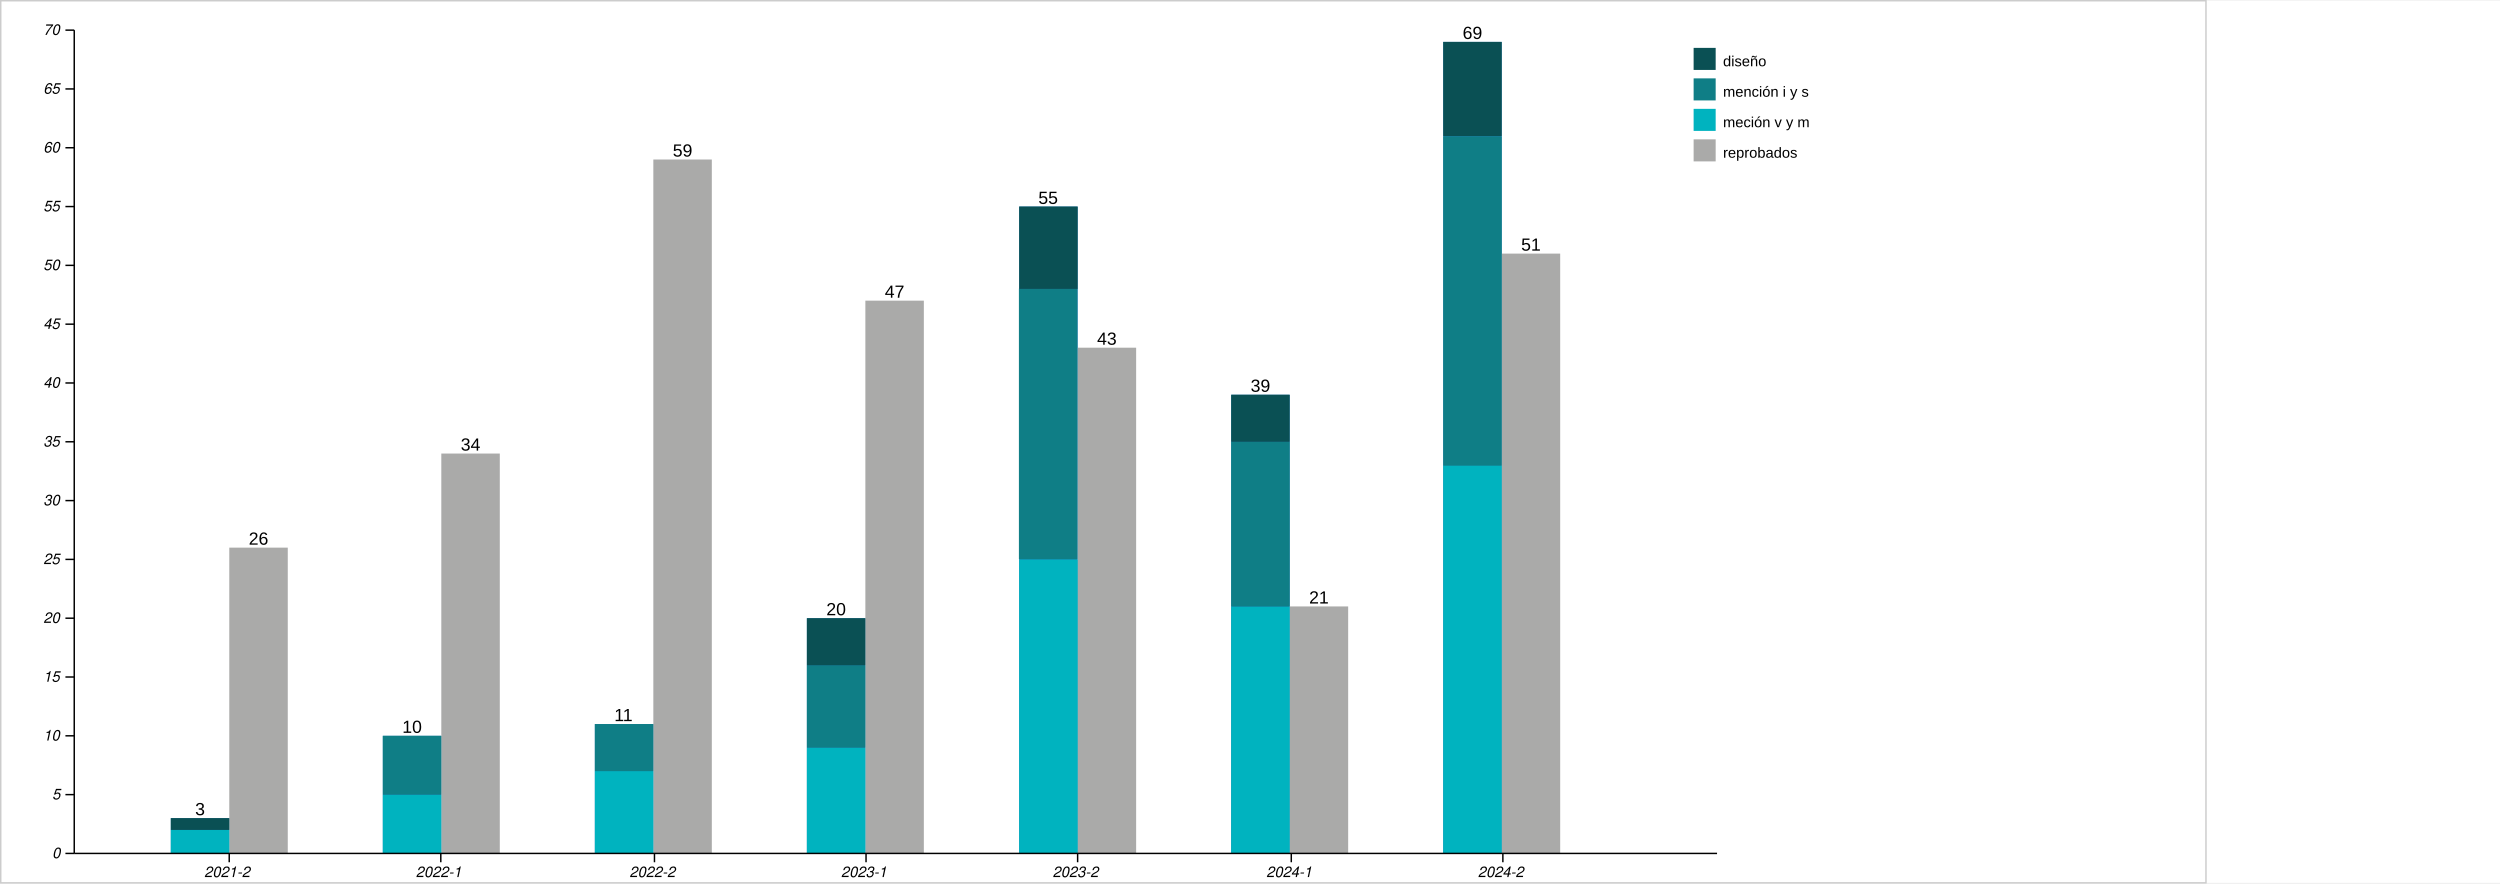
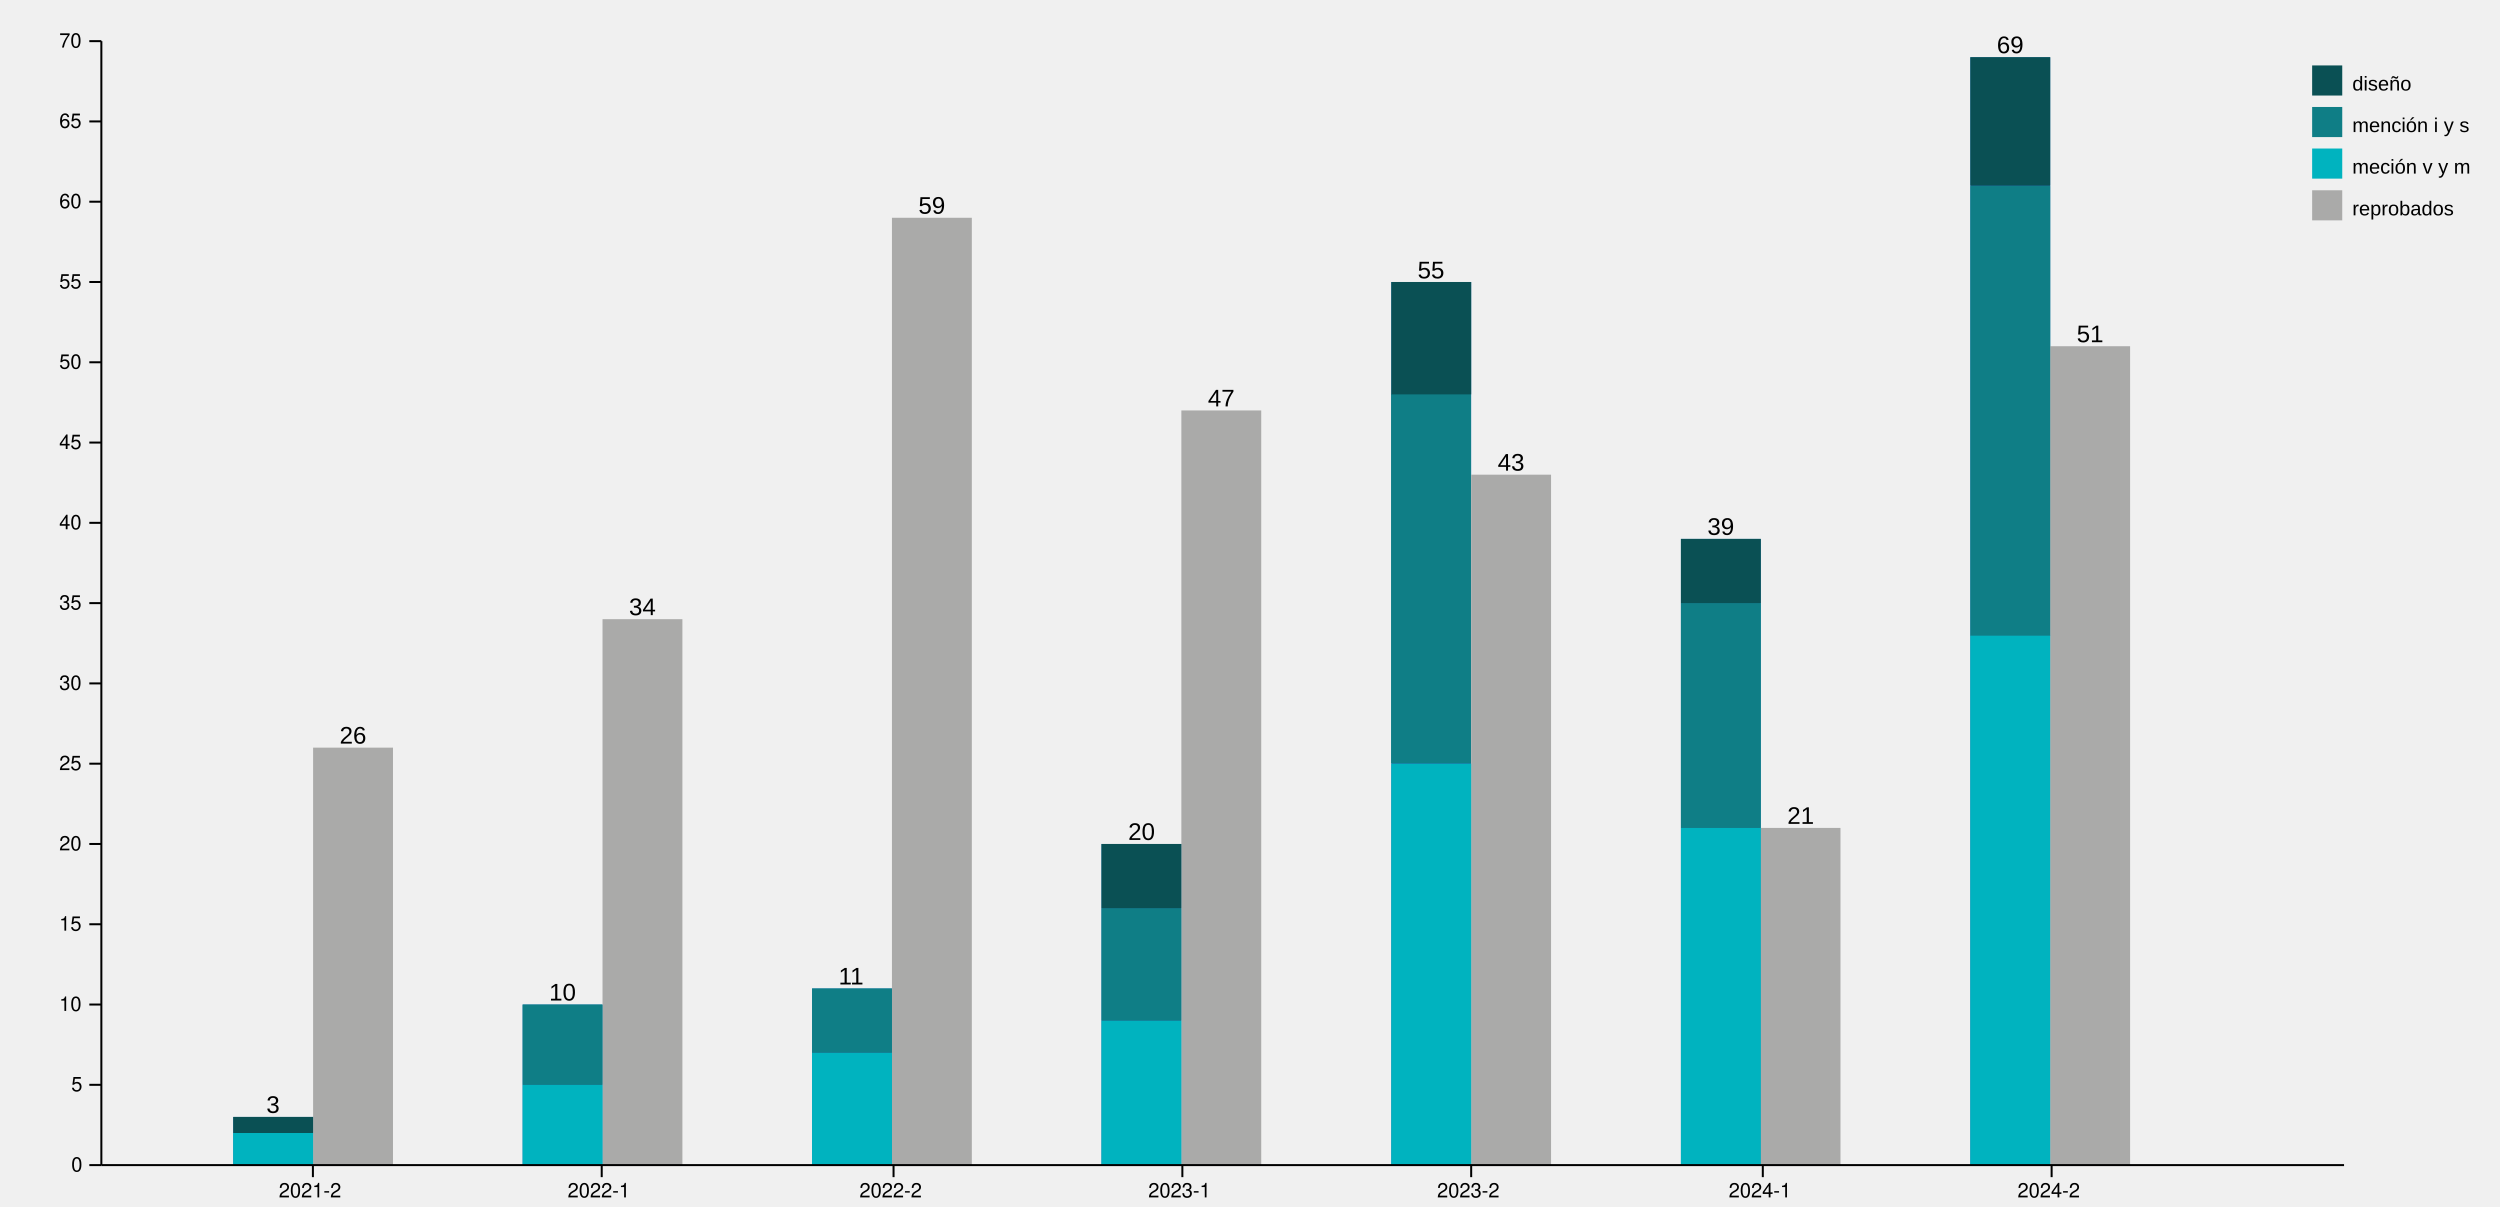
- <svg xmlns="http://www.w3.org/2000/svg" id="Capa_1" viewBox="0 0 1700.5 601">
+ <svg xmlns="http://www.w3.org/2000/svg" id="Capa_1" data-name="Capa 1" version="1.1" viewBox="0 0 1245.6 601">
  <defs>
-     <style>.cls-1,.cls-2{font-size:10px;}.cls-1,.cls-2,.cls-3{fill:#000;}.cls-1,.cls-2,.cls-4{isolation:isolate;}.cls-1,.cls-3{font-family:ArialMT, Arial;}.cls-5{fill:#0a5054;}.cls-5,.cls-6,.cls-7,.cls-8,.cls-9,.cls-10{stroke-width:0px;}.cls-6{fill:#aaaaa9;}.cls-2{font-family:Helvetica-Condensed-Oblique, Helvetica;font-style:oblique;}.cls-11{letter-spacing:-.07em;}.cls-3{font-size:12px;}.cls-7{fill:#0f7e86;}.cls-8{fill:#1f77b4;}.cls-12{stroke:#000;}.cls-12,.cls-13{fill:none;}.cls-13{stroke:#ccc;}.cls-9{fill:#00b3bf;}.cls-10{fill:#fff;}</style>
+     <style>
+       .cls-1 {
+         font-family: Helvetica, Helvetica;
+       }
+ 
+       .cls-1, .cls-2 {
+         font-size: 10px;
+       }
+ 
+       .cls-1, .cls-2, .cls-3, .cls-4 {
+         fill: #000;
+       }
+ 
+       .cls-1, .cls-2, .cls-3, .cls-4, .cls-5 {
+         isolation: isolate;
+       }
+ 
+       .cls-2, .cls-3, .cls-4 {
+         font-family: ArialMT, Arial;
+       }
+ 
+       .cls-6 {
+         fill: #0a5054;
+       }
+ 
+       .cls-6, .cls-7, .cls-8, .cls-9, .cls-10 {
+         stroke-width: 0px;
+       }
+ 
+       .cls-7 {
+         fill: #aaaaa9;
+       }
+ 
+       .cls-3, .cls-4 {
+         font-size: 12px;
+       }
+ 
+       .cls-8 {
+         fill: #0f7e86;
+       }
+ 
+       .cls-9 {
+         fill: #1f77b4;
+       }
+ 
+       .cls-11 {
+         fill: none;
+         stroke: #000;
+       }
+ 
+       .cls-4 {
+         letter-spacing: 0em;
+       }
+ 
+       .cls-10 {
+         fill: #00b3bf;
+       }
+     </style>
  </defs>
-   <rect id="background" class="cls-10" x=".5" y=".5" width="1700" height="600" />
-   <rect id="undefined_-_aprueba" class="cls-8" x="116.19" y="556.5" width="39.78" height="24" />
-   <rect id="undefined_-_reprueban" class="cls-6" x="155.96" y="372.5" width="39.78" height="208" />
-   <rect id="undefined_-_meción_v_y_m" class="cls-9" x="116.19" y="564.5" width="39.78" height="16" />
-   <rect id="undefined_-_diseño" class="cls-5" x="116.19" y="556.5" width="39.78" height="8" />
-   <rect id="undefined_-_aprueba-2" class="cls-8" x="260.4" y="500.5" width="39.78" height="80" />
-   <rect id="undefined_-_reprueban-2" class="cls-6" x="300.18" y="308.5" width="39.78" height="272" />
-   <rect id="undefined_-_meción_v_y_m-2" class="cls-9" x="260.4" y="540.5" width="39.78" height="40" />
-   <rect id="undefined_-_mención_i_y_s" class="cls-7" x="260.4" y="500.5" width="39.78" height="40" />
-   <rect id="undefined_-_aprueba-3" class="cls-8" x="404.62" y="492.5" width="39.78" height="88" />
-   <rect id="undefined_-_reprueban-3" class="cls-6" x="444.4" y="108.5" width="39.78" height="472" />
-   <rect id="undefined_-_meción_v_y_m-3" class="cls-9" x="404.62" y="524.5" width="39.78" height="56" />
-   <rect id="undefined_-_mención_i_y_s-2" class="cls-7" x="404.62" y="492.5" width="39.78" height="32" />
-   <rect id="undefined_-_aprueba-4" class="cls-8" x="548.84" y="420.5" width="39.78" height="160" />
-   <rect id="undefined_-_reprueban-4" class="cls-6" x="588.62" y="204.5" width="39.78" height="376" />
-   <rect id="undefined_-_meción_v_y_m-4" class="cls-9" x="548.84" y="508.5" width="39.78" height="72" />
-   <rect id="undefined_-_mención_i_y_s-3" class="cls-7" x="548.84" y="452.5" width="39.78" height="56" />
-   <rect id="undefined_-_diseño-2" class="cls-5" x="548.84" y="420.5" width="39.78" height="32" />
-   <rect id="undefined_-_aprueba-5" class="cls-8" x="693.24" y="140.5" width="39.78" height="440" />
-   <rect id="undefined_-_reprueban-5" class="cls-6" x="733.02" y="236.5" width="39.78" height="344" />
-   <rect id="undefined_-_meción_v_y_m-5" class="cls-9" x="693.24" y="380.5" width="39.78" height="200" />
-   <rect id="undefined_-_mención_i_y_s-4" class="cls-7" x="693.06" y="196.32" width="39.78" height="184" />
-   <rect id="undefined_-_diseño-3" class="cls-5" x="693.24" y="140.5" width="39.78" height="56" />
-   <rect id="undefined_-_aprueba-6" class="cls-8" x="837.46" y="268.5" width="39.78" height="312" />
-   <rect id="undefined_-_reprueban-6" class="cls-6" x="877.24" y="412.5" width="39.78" height="168" />
-   <rect id="undefined_-_meción_v_y_m-6" class="cls-9" x="837.46" y="412.5" width="39.78" height="168" />
-   <rect id="undefined_-_mención_i_y_s-5" class="cls-7" x="837.46" y="300.5" width="39.78" height="112" />
-   <rect id="undefined_-_diseño-4" class="cls-5" x="837.46" y="268.5" width="39.78" height="32" />
-   <rect id="undefined_-_aprueba-7" class="cls-8" x="981.68" y="28.5" width="39.78" height="552" />
-   <rect id="undefined_-_reprueban-7" class="cls-6" x="1021.46" y="172.5" width="39.78" height="408" />
-   <rect id="undefined_-_meción_v_y_m-7" class="cls-9" x="981.68" y="316.5" width="39.78" height="264" />
-   <rect id="undefined_-_mención_i_y_s-6" class="cls-7" x="981.68" y="92.7" width="39.78" height="224" />
-   <rect id="undefined_-_diseño-5" class="cls-5" x="981.68" y="28.5" width="39.78" height="64" />
-   <path class="cls-12" d="M50.5,580.5h1117.43" />
-   <line class="cls-12" x1="155.92" y1="580.5" x2="155.92" y2="586.5" />
-   <text class="cls-2" transform="translate(138.92 596.6)">
-     <tspan x="0" y="0">2021-2</tspan>
-   </text>
-   <line class="cls-12" x1="299.83" y1="580.5" x2="299.83" y2="586.5" />
-   <text class="cls-2" transform="translate(282.84 596.6)">
-     <tspan x="0" y="0">2022-1</tspan>
-   </text>
-   <line class="cls-12" x1="445.17" y1="580.5" x2="445.17" y2="586.5" />
-   <text class="cls-2" transform="translate(428.17 596.6)">
-     <tspan x="0" y="0">2022-2</tspan>
-   </text>
-   <line class="cls-12" x1="589.08" y1="580.5" x2="589.08" y2="586.5" />
-   <text class="cls-2" transform="translate(572.08 596.6)">
-     <tspan x="0" y="0">2023-1</tspan>
-   </text>
-   <line class="cls-12" x1="733" y1="580.5" x2="733" y2="586.5" />
-   <text class="cls-2" transform="translate(716 596.6)">
-     <tspan x="0" y="0">2023-2</tspan>
-   </text>
-   <line class="cls-12" x1="878.33" y1="580.5" x2="878.33" y2="586.5" />
-   <text class="cls-2" transform="translate(861.33 596.6)">
-     <tspan x="0" y="0">2024-1</tspan>
-   </text>
-   <line class="cls-12" x1="1022.25" y1="580.5" x2="1022.25" y2="586.5" />
-   <text class="cls-2" transform="translate(1005.25 596.6)">
-     <tspan x="0" y="0">2024-2</tspan>
-   </text>
+   <rect id="undefined_-_aprueba" data-name="undefined - aprueba" class="cls-9" x="116.2" y="556.5" width="39.8" height="24" />
+   <rect id="undefined_-_reprueban" data-name="undefined - reprueban" class="cls-7" x="156" y="372.5" width="39.8" height="208" />
+   <rect id="undefined_-_meción_v_y_m" data-name="undefined - meción v y m" class="cls-10" x="116.2" y="564.5" width="39.8" height="16" />
+   <rect id="undefined_-_diseño" data-name="undefined - diseño" class="cls-6" x="116.2" y="556.5" width="39.8" height="8" />
+   <rect id="undefined_-_aprueba-2" data-name="undefined - aprueba-2" class="cls-9" x="260.4" y="500.5" width="39.8" height="80" />
+   <rect id="undefined_-_reprueban-2" data-name="undefined - reprueban-2" class="cls-7" x="300.2" y="308.5" width="39.8" height="272" />
+   <rect id="undefined_-_meción_v_y_m-2" data-name="undefined - meción v y m-2" class="cls-10" x="260.4" y="540.5" width="39.8" height="40" />
+   <rect id="undefined_-_mención_i_y_s" data-name="undefined - mención i y s" class="cls-8" x="260.4" y="500.5" width="39.8" height="40" />
+   <rect id="undefined_-_aprueba-3" data-name="undefined - aprueba-3" class="cls-9" x="404.6" y="492.5" width="39.8" height="88" />
+   <rect id="undefined_-_reprueban-3" data-name="undefined - reprueban-3" class="cls-7" x="444.4" y="108.5" width="39.8" height="472" />
+   <rect id="undefined_-_meción_v_y_m-3" data-name="undefined - meción v y m-3" class="cls-10" x="404.6" y="524.5" width="39.8" height="56" />
+   <rect id="undefined_-_mención_i_y_s-2" data-name="undefined - mención i y s-2" class="cls-8" x="404.6" y="492.5" width="39.8" height="32" />
+   <rect id="undefined_-_aprueba-4" data-name="undefined - aprueba-4" class="cls-9" x="548.8" y="420.5" width="39.8" height="160" />
+   <rect id="undefined_-_reprueban-4" data-name="undefined - reprueban-4" class="cls-7" x="588.6" y="204.5" width="39.8" height="376" />
+   <rect id="undefined_-_meción_v_y_m-4" data-name="undefined - meción v y m-4" class="cls-10" x="548.8" y="508.5" width="39.8" height="72" />
+   <rect id="undefined_-_mención_i_y_s-3" data-name="undefined - mención i y s-3" class="cls-8" x="548.8" y="452.5" width="39.8" height="56" />
+   <rect id="undefined_-_diseño-2" data-name="undefined - diseño-2" class="cls-6" x="548.8" y="420.5" width="39.8" height="32" />
+   <rect id="undefined_-_aprueba-5" data-name="undefined - aprueba-5" class="cls-9" x="693.2" y="140.5" width="39.8" height="440" />
+   <rect id="undefined_-_reprueban-5" data-name="undefined - reprueban-5" class="cls-7" x="733" y="236.5" width="39.8" height="344" />
+   <rect id="undefined_-_meción_v_y_m-5" data-name="undefined - meción v y m-5" class="cls-10" x="693.2" y="380.5" width="39.8" height="200" />
+   <rect id="undefined_-_mención_i_y_s-4" data-name="undefined - mención i y s-4" class="cls-8" x="693.1" y="196.3" width="39.8" height="184" />
+   <rect id="undefined_-_diseño-3" data-name="undefined - diseño-3" class="cls-6" x="693.2" y="140.5" width="39.8" height="56" />
+   <rect id="undefined_-_aprueba-6" data-name="undefined - aprueba-6" class="cls-9" x="837.5" y="268.5" width="39.8" height="312" />
+   <rect id="undefined_-_reprueban-6" data-name="undefined - reprueban-6" class="cls-7" x="877.2" y="412.5" width="39.8" height="168" />
+   <rect id="undefined_-_meción_v_y_m-6" data-name="undefined - meción v y m-6" class="cls-10" x="837.5" y="412.5" width="39.8" height="168" />
+   <rect id="undefined_-_mención_i_y_s-5" data-name="undefined - mención i y s-5" class="cls-8" x="837.5" y="300.5" width="39.8" height="112" />
+   <rect id="undefined_-_diseño-4" data-name="undefined - diseño-4" class="cls-6" x="837.5" y="268.5" width="39.8" height="32" />
+   <rect id="undefined_-_aprueba-7" data-name="undefined - aprueba-7" class="cls-9" x="981.7" y="28.5" width="39.8" height="552" />
+   <rect id="undefined_-_reprueban-7" data-name="undefined - reprueban-7" class="cls-7" x="1021.5" y="172.5" width="39.8" height="408" />
+   <rect id="undefined_-_meción_v_y_m-7" data-name="undefined - meción v y m-7" class="cls-10" x="981.7" y="316.5" width="39.8" height="264" />
+   <rect id="undefined_-_mención_i_y_s-6" data-name="undefined - mención i y s-6" class="cls-8" x="981.7" y="92.7" width="39.8" height="224" />
+   <rect id="undefined_-_diseño-5" data-name="undefined - diseño-5" class="cls-6" x="981.7" y="28.5" width="39.8" height="64" />
+   <path class="cls-11" d="M50.5,580.5h1117.4" />
+   <line class="cls-11" x1="155.9" y1="580.5" x2="155.9" y2="586.5" />
+   <g class="cls-5">
+     <text class="cls-1" transform="translate(138.9 596.6)">
+       <tspan x="0" y="0">2021-2</tspan>
+     </text>
+   </g>
+   <line class="cls-11" x1="299.8" y1="580.5" x2="299.8" y2="586.5" />
+   <g class="cls-5">
+     <text class="cls-1" transform="translate(282.8 596.6)">
+       <tspan x="0" y="0">2022-1</tspan>
+     </text>
+   </g>
+   <line class="cls-11" x1="445.2" y1="580.5" x2="445.2" y2="586.5" />
+   <g class="cls-5">
+     <text class="cls-1" transform="translate(428.2 596.6)">
+       <tspan x="0" y="0">2022-2</tspan>
+     </text>
+   </g>
+   <line class="cls-11" x1="589.1" y1="580.5" x2="589.1" y2="586.5" />
+   <g class="cls-5">
+     <text class="cls-1" transform="translate(572.1 596.6)">
+       <tspan x="0" y="0">2023-1</tspan>
+     </text>
+   </g>
+   <line class="cls-11" x1="733" y1="580.5" x2="733" y2="586.5" />
+   <g class="cls-5">
+     <text class="cls-1" transform="translate(716 596.6)">
+       <tspan x="0" y="0">2023-2</tspan>
+     </text>
+   </g>
+   <line class="cls-11" x1="878.3" y1="580.5" x2="878.3" y2="586.5" />
+   <g class="cls-5">
+     <text class="cls-1" transform="translate(861.3 596.6)">
+       <tspan x="0" y="0">2024-1</tspan>
+     </text>
+   </g>
+   <line class="cls-11" x1="1022.2" y1="580.5" x2="1022.2" y2="586.5" />
+   <g class="cls-5">
+     <text class="cls-1" transform="translate(1005.2 596.6)">
+       <tspan x="0" y="0">2024-2</tspan>
+     </text>
+   </g>
  <g id="yAxis">
-     <path class="cls-12" d="M50.5,580.5V20.5" />
-     <line class="cls-12" x1="50.5" y1="580.5" x2="44.5" y2="580.5" />
-     <text class="cls-2" transform="translate(35.5 583.7)">
-       <tspan x="0" y="0">0</tspan>
-     </text>
-     <line class="cls-12" x1="50.5" y1="540.5" x2="44.5" y2="540.5" />
-     <text class="cls-2" transform="translate(35.5 543.7)">
-       <tspan x="0" y="0">5</tspan>
-     </text>
-     <line class="cls-12" x1="50.5" y1="500.5" x2="44.5" y2="500.5" />
-     <text class="cls-2" transform="translate(29.5 503.7)">
+     <path class="cls-11" d="M50.5,580.5V20.5" />
+     <line class="cls-11" x1="50.5" y1="580.5" x2="44.5" y2="580.5" />
+     <g class="cls-5">
+       <text class="cls-1" transform="translate(35.5 583.7)">
+         <tspan x="0" y="0">0</tspan>
+       </text>
+     </g>
+     <line class="cls-11" x1="50.5" y1="540.5" x2="44.5" y2="540.5" />
+     <g class="cls-5">
+       <text class="cls-1" transform="translate(35.5 543.7)">
+         <tspan x="0" y="0">5</tspan>
+       </text>
+     </g>
+     <line class="cls-11" x1="50.5" y1="500.5" x2="44.5" y2="500.5" />
+     <g class="cls-5">
+       <text class="cls-1" transform="translate(29.5 503.7)">
+         <tspan x="0" y="0">10</tspan>
+       </text>
+     </g>
+     <line class="cls-11" x1="50.5" y1="460.5" x2="44.5" y2="460.5" />
+     <g class="cls-5">
+       <text class="cls-1" transform="translate(29.5 463.7)">
+         <tspan x="0" y="0">15</tspan>
+       </text>
+     </g>
+     <line class="cls-11" x1="50.5" y1="420.5" x2="44.5" y2="420.5" />
+     <g class="cls-5">
+       <text class="cls-1" transform="translate(29.5 423.7)">
+         <tspan x="0" y="0">20</tspan>
+       </text>
+     </g>
+     <line class="cls-11" x1="50.5" y1="380.5" x2="44.5" y2="380.5" />
+     <g class="cls-5">
+       <text class="cls-1" transform="translate(29.5 383.7)">
+         <tspan x="0" y="0">25</tspan>
+       </text>
+     </g>
+     <line class="cls-11" x1="50.5" y1="340.5" x2="44.5" y2="340.5" />
+     <g class="cls-5">
+       <text class="cls-1" transform="translate(29.5 343.7)">
+         <tspan x="0" y="0">30</tspan>
+       </text>
+     </g>
+     <line class="cls-11" x1="50.5" y1="300.5" x2="44.5" y2="300.5" />
+     <g class="cls-5">
+       <text class="cls-1" transform="translate(29.5 303.7)">
+         <tspan x="0" y="0">35</tspan>
+       </text>
+     </g>
+     <line class="cls-11" x1="50.5" y1="260.5" x2="44.5" y2="260.5" />
+     <g class="cls-5">
+       <text class="cls-1" transform="translate(29.5 263.7)">
+         <tspan x="0" y="0">40</tspan>
+       </text>
+     </g>
+     <line class="cls-11" x1="50.5" y1="220.5" x2="44.5" y2="220.5" />
+     <g class="cls-5">
+       <text class="cls-1" transform="translate(29.5 223.7)">
+         <tspan x="0" y="0">45</tspan>
+       </text>
+     </g>
+     <line class="cls-11" x1="50.5" y1="180.5" x2="44.5" y2="180.5" />
+     <g class="cls-5">
+       <text class="cls-1" transform="translate(29.5 183.7)">
+         <tspan x="0" y="0">50</tspan>
+       </text>
+     </g>
+     <line class="cls-11" x1="50.5" y1="140.5" x2="44.5" y2="140.5" />
+     <g class="cls-5">
+       <text class="cls-1" transform="translate(29.5 143.7)">
+         <tspan x="0" y="0">55</tspan>
+       </text>
+     </g>
+     <line class="cls-11" x1="50.5" y1="100.5" x2="44.5" y2="100.5" />
+     <g class="cls-5">
+       <text class="cls-1" transform="translate(29.5 103.7)">
+         <tspan x="0" y="0">60</tspan>
+       </text>
+     </g>
+     <line class="cls-11" x1="50.5" y1="60.5" x2="44.5" y2="60.5" />
+     <g class="cls-5">
+       <text class="cls-1" transform="translate(29.5 63.7)">
+         <tspan x="0" y="0">65</tspan>
+       </text>
+     </g>
+     <line class="cls-11" x1="50.5" y1="20.5" x2="44.5" y2="20.5" />
+     <g class="cls-5">
+       <text class="cls-1" transform="translate(29.5 23.7)">
+         <tspan x="0" y="0">70</tspan>
+       </text>
+     </g>
+   </g>
+   <rect class="cls-6" x="1152" y="32.6" width="15" height="15" />
+   <g class="cls-5">
+     <g class="cls-5">
+       <text class="cls-2" transform="translate(1172 45.1)">
+         <tspan x="0" y="0">diseño</tspan>
+       </text>
+     </g>
+   </g>
+   <rect class="cls-10" x="1152" y="74" width="15" height="15" />
+   <g class="cls-5">
+     <g class="cls-5">
+       <text class="cls-2" transform="translate(1172 86.5)">
+         <tspan x="0" y="0">meción v y m</tspan>
+       </text>
+     </g>
+   </g>
+   <rect class="cls-8" x="1152" y="53.3" width="15" height="15" />
+   <g class="cls-5">
+     <g class="cls-5">
+       <text class="cls-2" transform="translate(1172 65.8)">
+         <tspan x="0" y="0">mención i y s</tspan>
+       </text>
+     </g>
+   </g>
+   <rect class="cls-7" x="1152" y="94.8" width="15" height="15" />
+   <g class="cls-5">
+     <g class="cls-5">
+       <text class="cls-2" transform="translate(1172 107.3)">
+         <tspan x="0" y="0">reprobados</tspan>
+       </text>
+     </g>
+   </g>
+   <g class="cls-5">
+     <text class="cls-3" transform="translate(132.7 554.5)">
+       <tspan x="0" y="0">3</tspan>
+     </text>
+   </g>
+   <g class="cls-5">
+     <text class="cls-3" transform="translate(169.2 370.5)">
+       <tspan x="0" y="0">26</tspan>
+     </text>
+   </g>
+   <g class="cls-5">
+     <text class="cls-3" transform="translate(273.6 498.5)">
      <tspan x="0" y="0">10</tspan>
    </text>
-     <line class="cls-12" x1="50.5" y1="460.5" x2="44.5" y2="460.5" />
-     <text class="cls-2" transform="translate(29.5 463.7)">
-       <tspan x="0" y="0">15</tspan>
-     </text>
-     <line class="cls-12" x1="50.5" y1="420.5" x2="44.5" y2="420.5" />
-     <text class="cls-2" transform="translate(29.5 423.7)">
+   </g>
+   <g class="cls-5">
+     <text class="cls-3" transform="translate(313.4 306.5)">
+       <tspan x="0" y="0">34</tspan>
+     </text>
+   </g>
+   <g class="cls-5">
+     <text class="cls-4" transform="translate(417.8 490.5)">
+       <tspan x="0" y="0">1</tspan>
+     </text>
+     <text class="cls-3" transform="translate(423.6 490.5)">
+       <tspan x="0" y="0">1</tspan>
+     </text>
+   </g>
+   <g class="cls-5">
+     <text class="cls-3" transform="translate(457.6 106.5)">
+       <tspan x="0" y="0">59</tspan>
+     </text>
+   </g>
+   <g class="cls-5">
+     <text class="cls-3" transform="translate(562.1 418.5)">
      <tspan x="0" y="0">20</tspan>
    </text>
-     <line class="cls-12" x1="50.5" y1="380.5" x2="44.5" y2="380.5" />
-     <text class="cls-2" transform="translate(29.5 383.7)">
-       <tspan x="0" y="0">25</tspan>
-     </text>
-     <line class="cls-12" x1="50.5" y1="340.5" x2="44.5" y2="340.5" />
-     <text class="cls-2" transform="translate(29.5 343.7)">
-       <tspan x="0" y="0">30</tspan>
-     </text>
-     <line class="cls-12" x1="50.5" y1="300.5" x2="44.5" y2="300.5" />
-     <text class="cls-2" transform="translate(29.5 303.7)">
-       <tspan x="0" y="0">35</tspan>
-     </text>
-     <line class="cls-12" x1="50.5" y1="260.5" x2="44.5" y2="260.5" />
-     <text class="cls-2" transform="translate(29.5 263.7)">
-       <tspan x="0" y="0">40</tspan>
-     </text>
-     <line class="cls-12" x1="50.5" y1="220.5" x2="44.5" y2="220.5" />
-     <text class="cls-2" transform="translate(29.5 223.7)">
-       <tspan x="0" y="0">45</tspan>
-     </text>
-     <line class="cls-12" x1="50.5" y1="180.5" x2="44.5" y2="180.5" />
-     <text class="cls-2" transform="translate(29.5 183.7)">
-       <tspan x="0" y="0">50</tspan>
-     </text>
-     <line class="cls-12" x1="50.5" y1="140.5" x2="44.5" y2="140.5" />
-     <text class="cls-2" transform="translate(29.5 143.7)">
+   </g>
+   <g class="cls-5">
+     <text class="cls-3" transform="translate(601.8 202.5)">
+       <tspan x="0" y="0">47</tspan>
+     </text>
+   </g>
+   <g class="cls-5">
+     <text class="cls-3" transform="translate(706.3 138.7)">
      <tspan x="0" y="0">55</tspan>
    </text>
-     <line class="cls-12" x1="50.5" y1="100.5" x2="44.5" y2="100.5" />
-     <text class="cls-2" transform="translate(29.5 103.7)">
-       <tspan x="0" y="0">60</tspan>
-     </text>
-     <line class="cls-12" x1="50.5" y1="60.5" x2="44.5" y2="60.5" />
-     <text class="cls-2" transform="translate(29.5 63.7)">
-       <tspan x="0" y="0">65</tspan>
-     </text>
-     <line class="cls-12" x1="50.5" y1="20.5" x2="44.5" y2="20.5" />
-     <text class="cls-2" transform="translate(29.5 23.7)">
-       <tspan x="0" y="0">70</tspan>
-     </text>
-   </g>
-   <g id="grid">
-     <rect class="cls-13" x=".5" y=".5" width="1500" height="600" />
-   </g>
-   <rect class="cls-5" x="1152" y="32.57" width="15" height="15" />
-   <g class="cls-4">
-     <text class="cls-1" transform="translate(1172 45.07)">
-       <tspan x="0" y="0">diseño</tspan>
-     </text>
-   </g>
-   <rect class="cls-9" x="1152" y="74.04" width="15" height="15" />
-   <g class="cls-4">
-     <text class="cls-1" transform="translate(1172 86.54)">
-       <tspan x="0" y="0">meción v y m</tspan>
-     </text>
-   </g>
-   <rect class="cls-7" x="1152" y="53.31" width="15" height="15" />
-   <g class="cls-4">
-     <text class="cls-1" transform="translate(1172 65.81)">
-       <tspan x="0" y="0">mención i y s</tspan>
-     </text>
-   </g>
-   <rect class="cls-6" x="1152" y="94.78" width="15" height="15" />
-   <g class="cls-4">
-     <text class="cls-1" transform="translate(1172 107.28)">
-       <tspan x="0" y="0">reprobados</tspan>
-     </text>
-   </g>
-   <text class="cls-3" transform="translate(132.74 554.5)">
-     <tspan x="0" y="0">3</tspan>
-   </text>
-   <text class="cls-3" transform="translate(169.18 370.5)">
-     <tspan x="0" y="0">26</tspan>
-   </text>
-   <text class="cls-3" transform="translate(273.62 498.5)">
-     <tspan x="0" y="0">10</tspan>
-   </text>
-   <text class="cls-3" transform="translate(313.4 306.5)">
-     <tspan x="0" y="0">34</tspan>
-   </text>
-   <text class="cls-3" transform="translate(417.84 490.5)">
-     <tspan class="cls-11" x="0" y="0">1</tspan>
-     <tspan x="5.78" y="0">1</tspan>
-   </text>
-   <text class="cls-3" transform="translate(457.61 106.5)">
-     <tspan x="0" y="0">59</tspan>
-   </text>
-   <text class="cls-3" transform="translate(562.06 418.5)">
-     <tspan x="0" y="0">20</tspan>
-   </text>
-   <text class="cls-3" transform="translate(601.83 202.5)">
-     <tspan x="0" y="0">47</tspan>
-   </text>
-   <text class="cls-3" transform="translate(706.27 138.69)">
-     <tspan x="0" y="0">55</tspan>
-   </text>
-   <text class="cls-3" transform="translate(746.23 234.5)">
-     <tspan x="0" y="0">43</tspan>
-   </text>
-   <text class="cls-3" transform="translate(850.68 266.5)">
-     <tspan x="0" y="0">39</tspan>
-   </text>
-   <text class="cls-3" transform="translate(890.45 410.5)">
-     <tspan x="0" y="0">21</tspan>
-   </text>
-   <text class="cls-3" transform="translate(994.89 26.5)">
-     <tspan x="0" y="0">69</tspan>
-   </text>
-   <text class="cls-3" transform="translate(1034.67 170.5)">
-     <tspan x="0" y="0">51</tspan>
-   </text>
+   </g>
+   <g class="cls-5">
+     <text class="cls-3" transform="translate(746.2 234.5)">
+       <tspan x="0" y="0">43</tspan>
+     </text>
+   </g>
+   <g class="cls-5">
+     <text class="cls-3" transform="translate(850.7 266.5)">
+       <tspan x="0" y="0">39</tspan>
+     </text>
+   </g>
+   <g class="cls-5">
+     <text class="cls-3" transform="translate(890.5 410.5)">
+       <tspan x="0" y="0">21</tspan>
+     </text>
+   </g>
+   <g class="cls-5">
+     <text class="cls-3" transform="translate(994.9 26.5)">
+       <tspan x="0" y="0">69</tspan>
+     </text>
+   </g>
+   <g class="cls-5">
+     <text class="cls-3" transform="translate(1034.7 170.5)">
+       <tspan x="0" y="0">51</tspan>
+     </text>
+   </g>
</svg>
